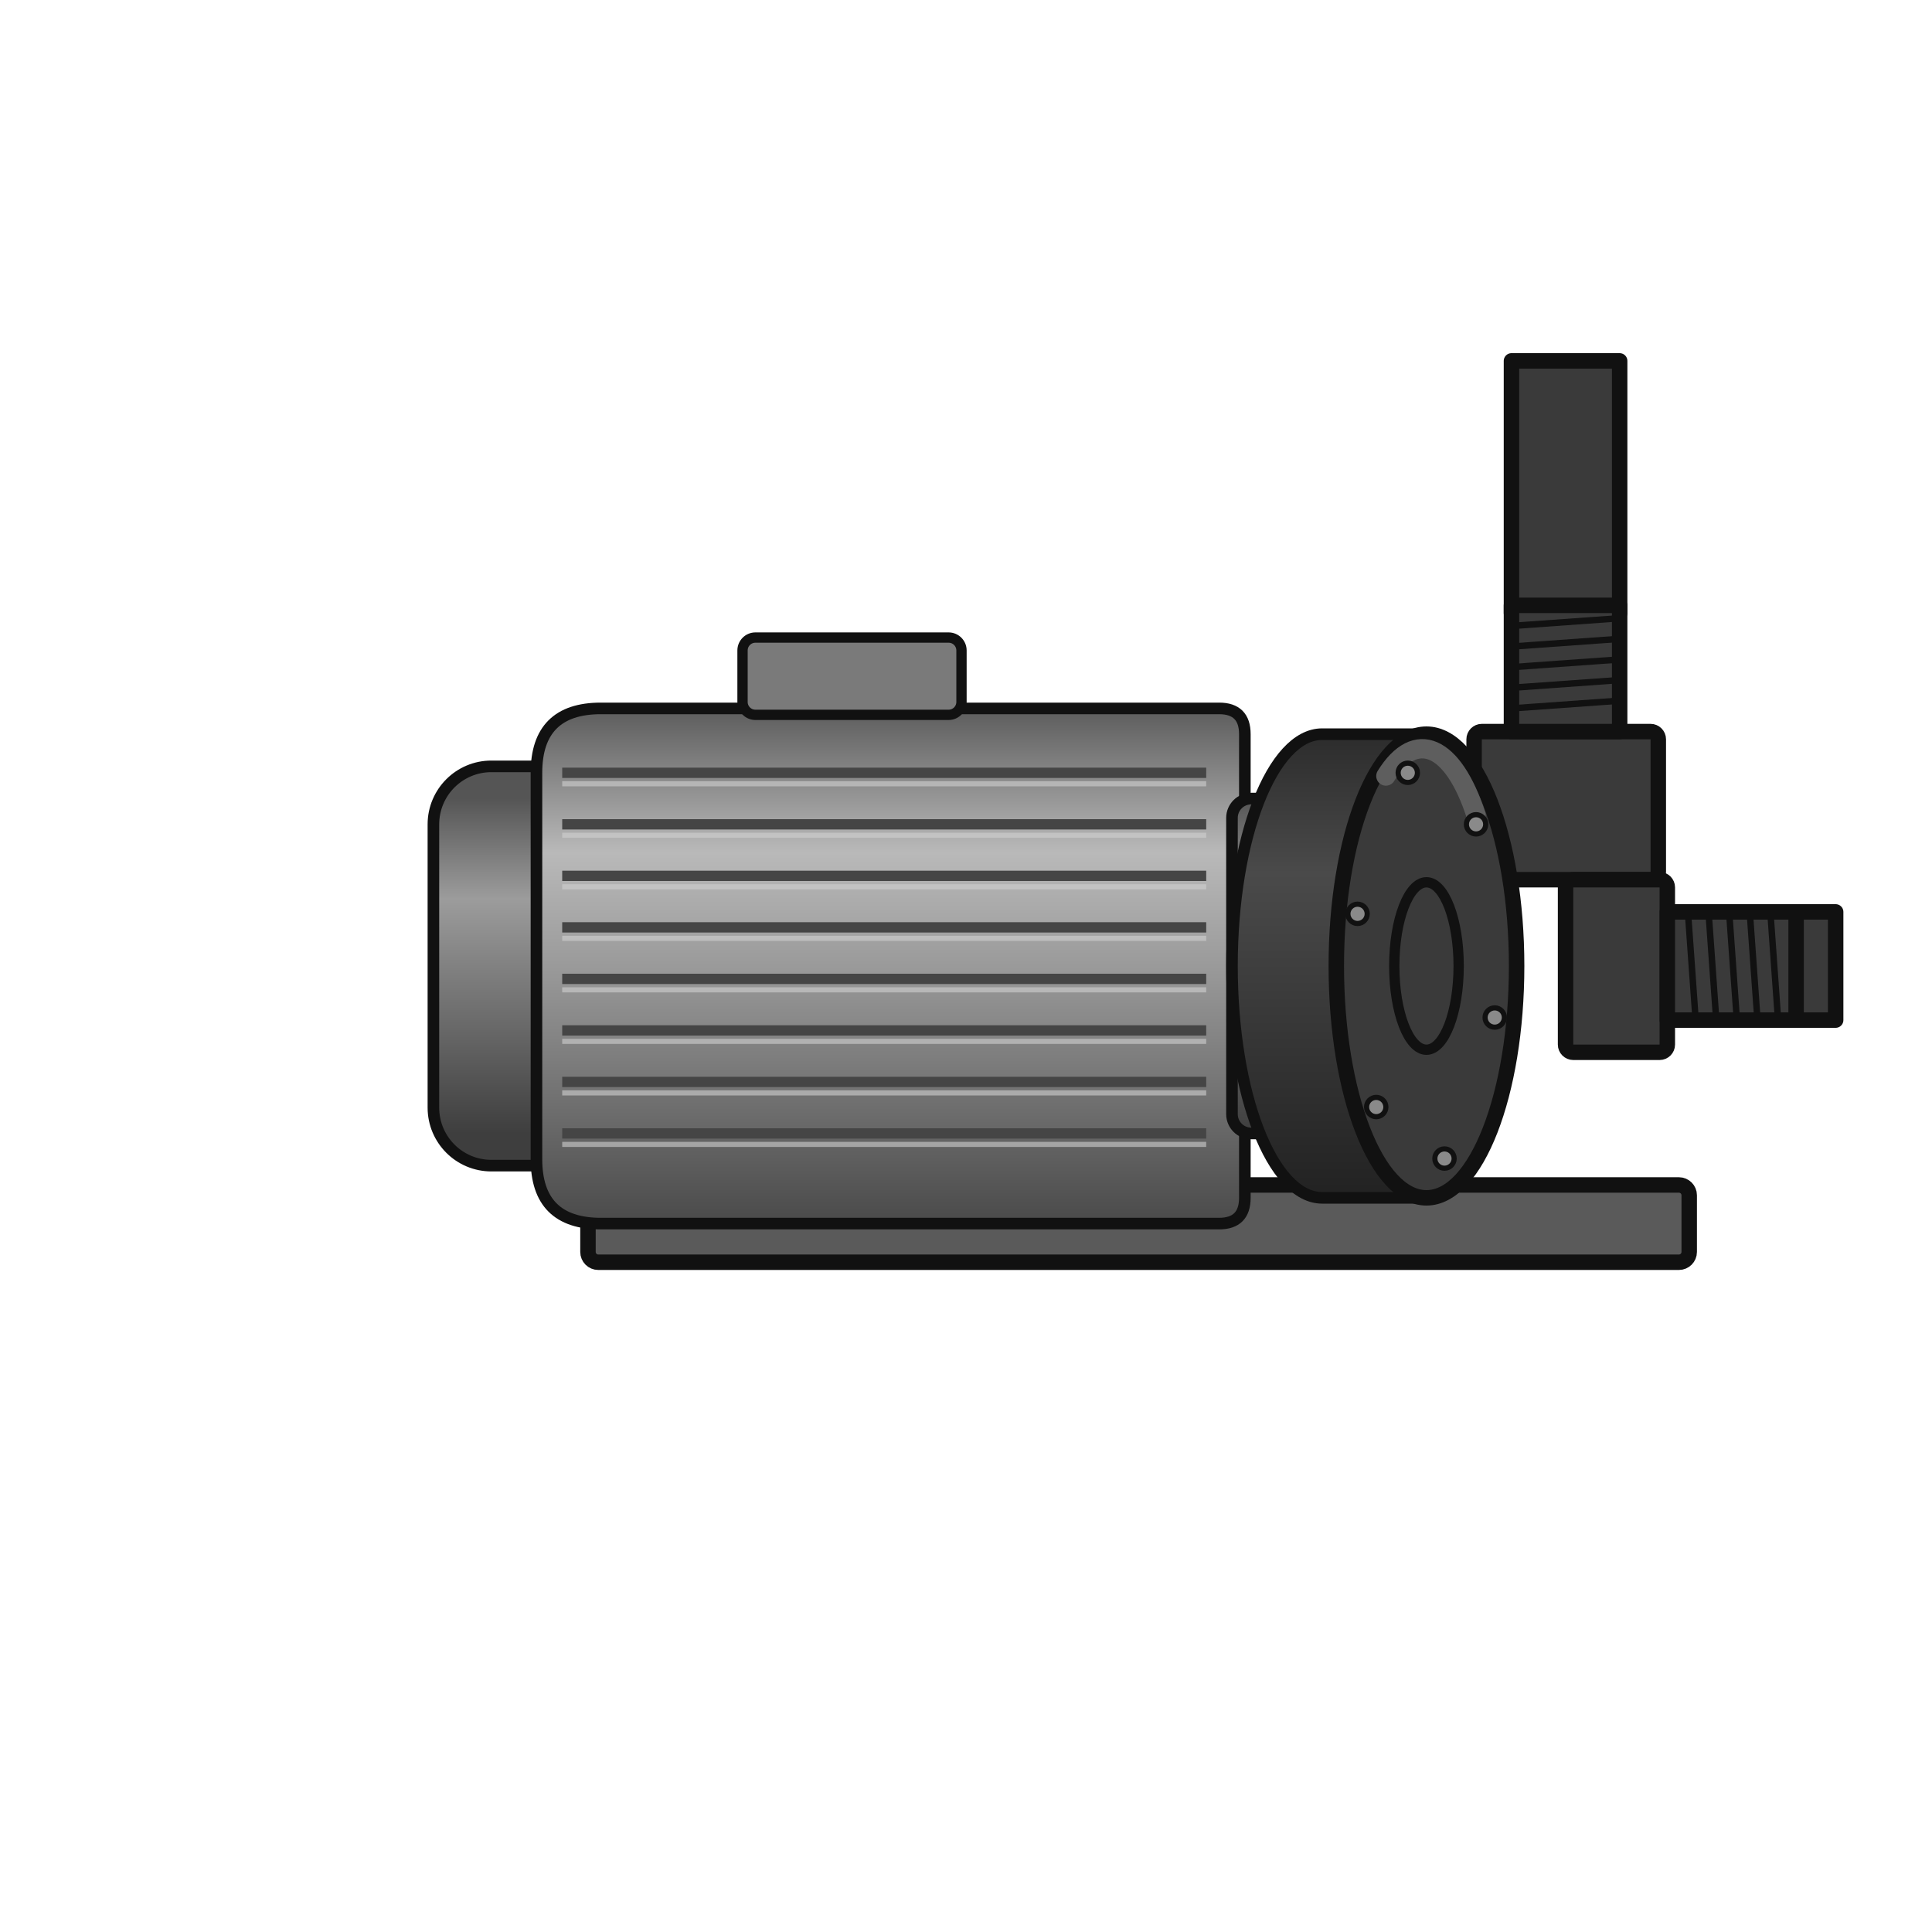
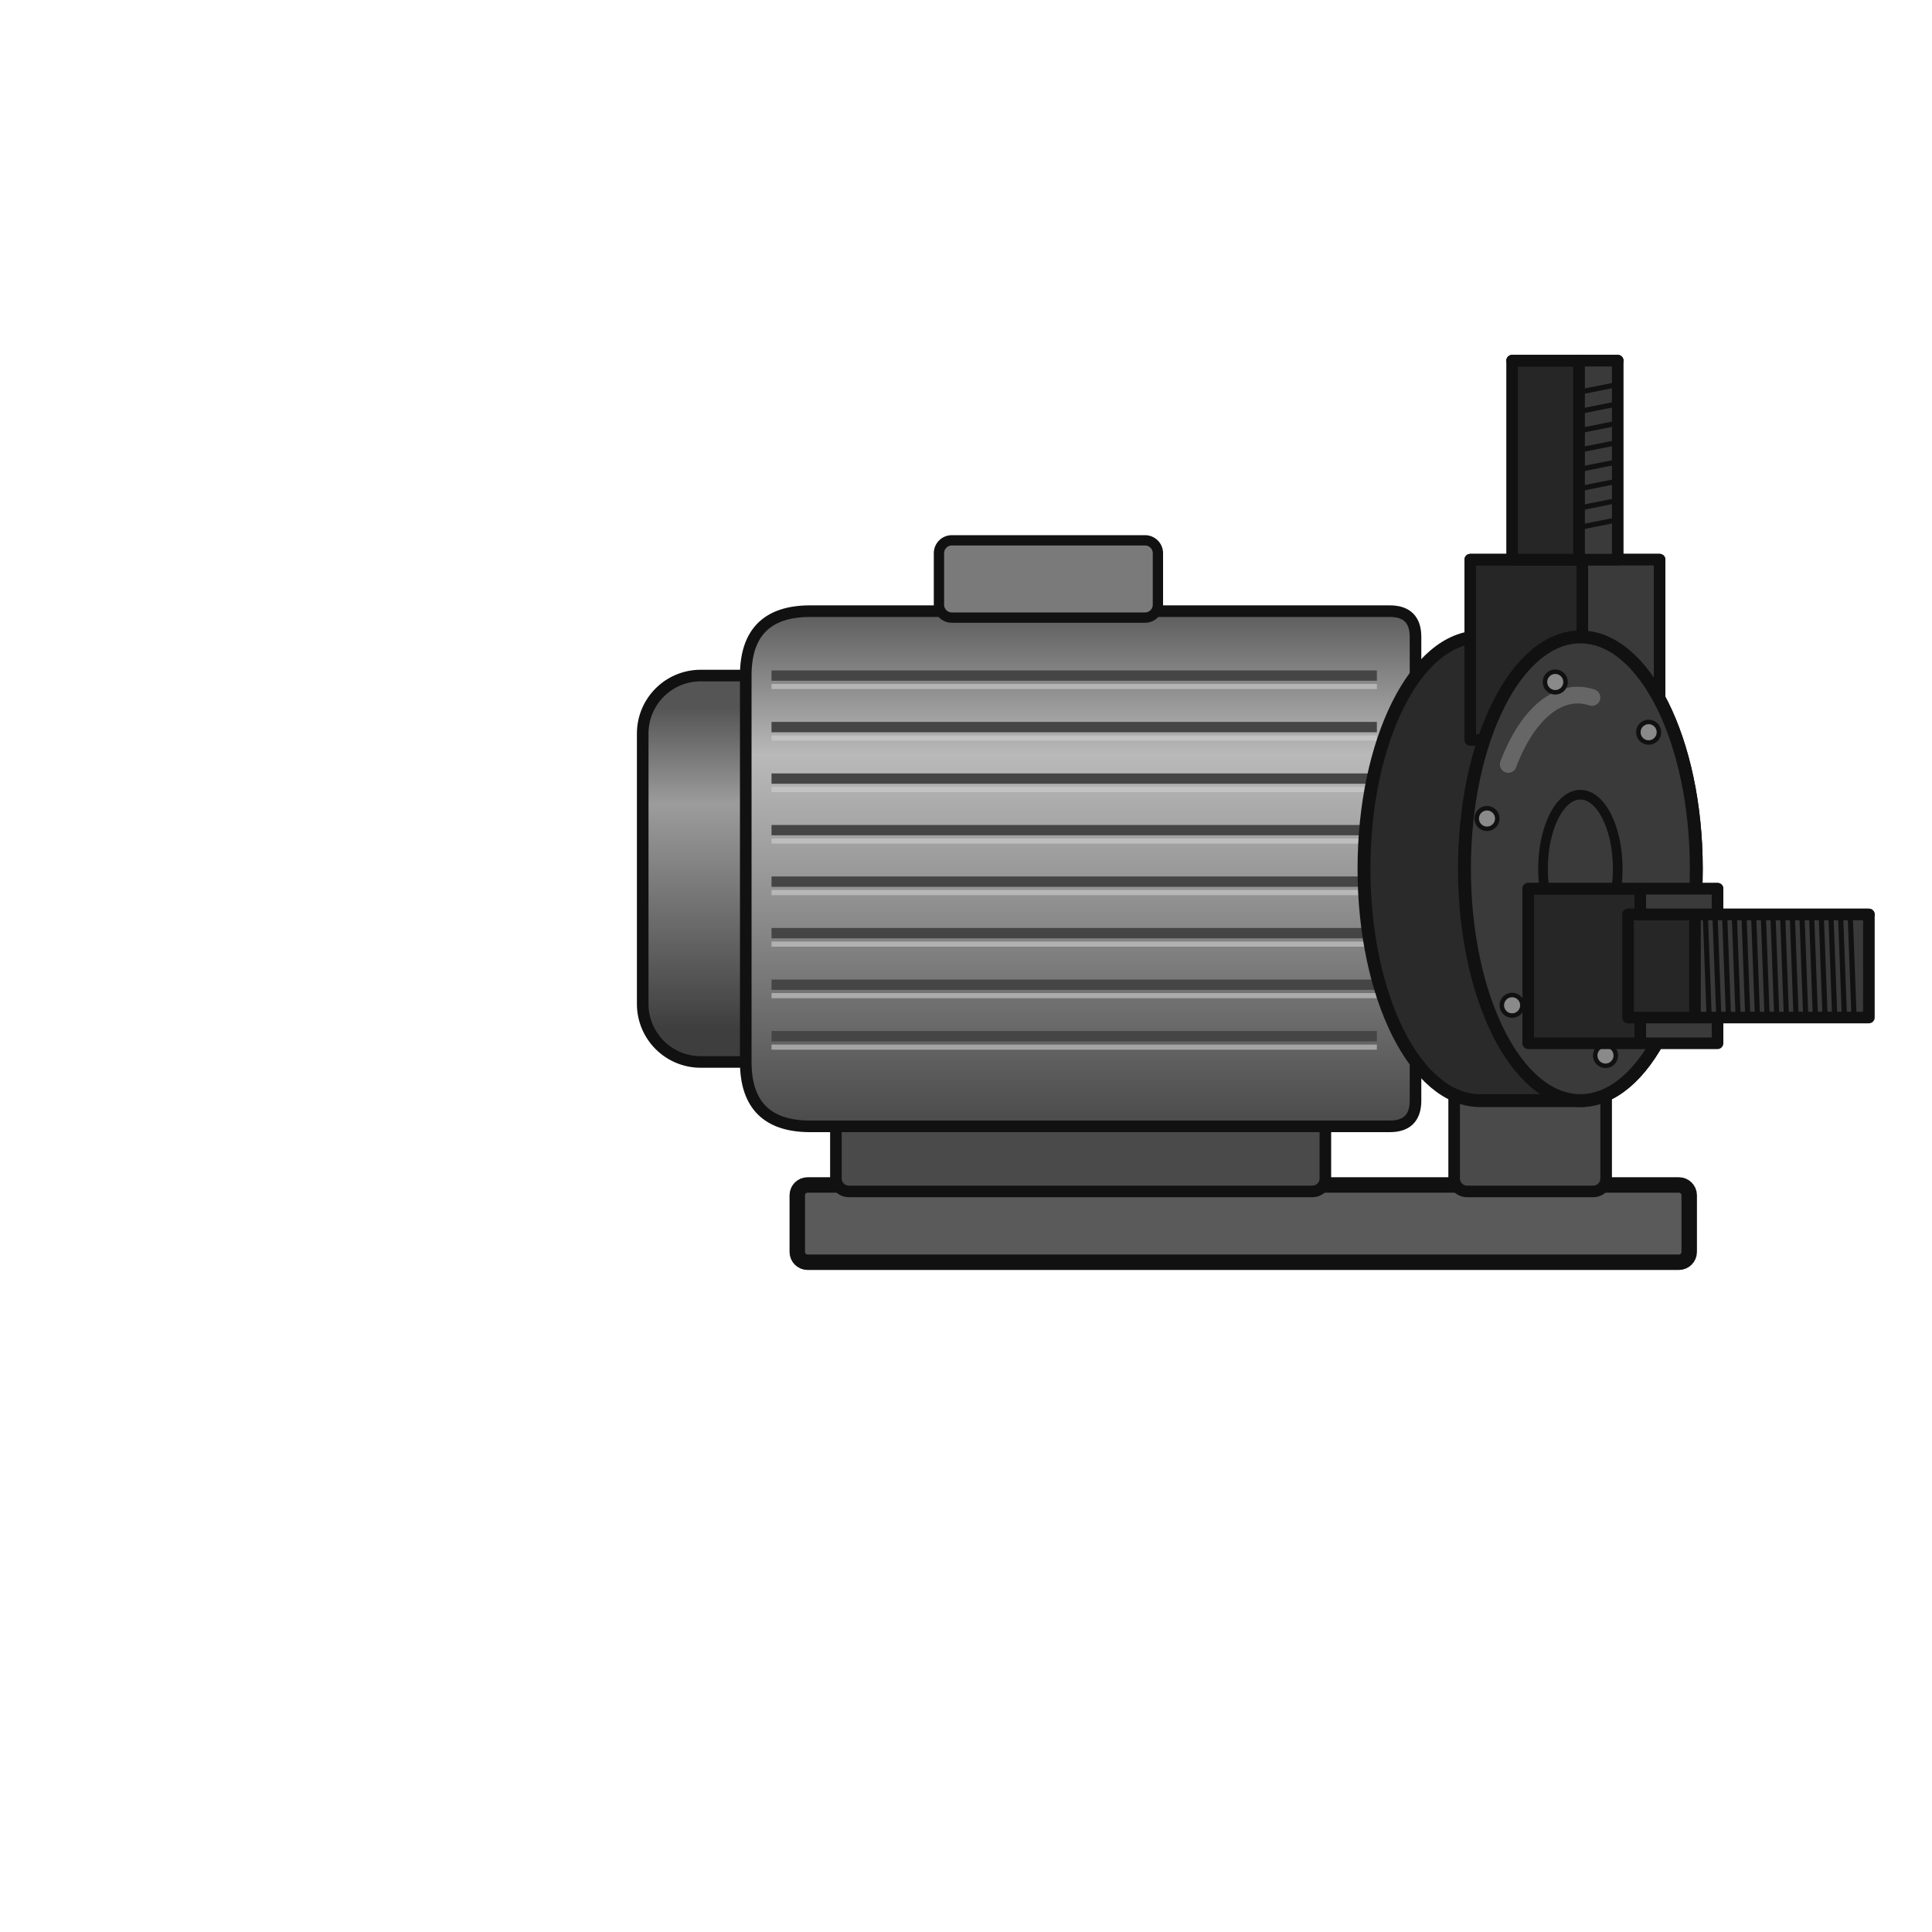
<svg xmlns="http://www.w3.org/2000/svg" viewBox="0 0 300 300" data-pump-standard="1">
  <defs>
-     <linearGradient id="mb" x1="0" y1="-40" x2="0" y2="40" gradientUnits="userSpaceOnUse">
+     <linearGradient id="mb" x1="0" y1="94.9" x2="0" y2="174.9" gradientUnits="userSpaceOnUse">
      <stop offset="0" stop-color="#5c5c5c" />
      <stop offset="0.28" stop-color="#b9b9b9" />
      <stop offset="0.5" stop-color="#9a9a9a" />
      <stop offset="1" stop-color="#4a4a4a" />
    </linearGradient>
-     <linearGradient id="mn" x1="0" y1="-26" x2="0" y2="26" gradientUnits="userSpaceOnUse">
+     <linearGradient id="mn" x1="0" y1="109.9" x2="0" y2="159.9" gradientUnits="userSpaceOnUse">
      <stop offset="0" stop-color="#555555" />
      <stop offset="0.3" stop-color="#9c9c9c" />
      <stop offset="1" stop-color="#3e3e3e" />
    </linearGradient>
-     <linearGradient id="hd" x1="0" y1="-36" x2="0" y2="36" gradientUnits="userSpaceOnUse">
-       <stop offset="0" stop-color="#2c2c2c" />
-       <stop offset="0.3" stop-color="#4a4a4a" />
-       <stop offset="1" stop-color="#222222" />
-     </linearGradient>
  </defs>
-   <g transform="translate(178.3 94) scale(2)">
-     <rect x="-43.5" y="45.0" width="85.5" height="6.0" rx="0.8" fill="#5a5a5a" stroke="#111111" stroke-width="1.2" />
+   <rect x="123.8" y="184" width="138.5" height="12" rx="1.6" fill="#5a5a5a" stroke="#111111" stroke-width="2.4" />
+   <rect x="129.8" y="168.9" width="76" height="16.1" rx="2" fill="#4a4a4a" stroke="#111111" stroke-width="1.8" />
+   <rect x="225.8" y="162.9" width="23.6" height="22.1" rx="2" fill="#4a4a4a" stroke="#111111" stroke-width="1.8" />
+   <g stroke-linejoin="round">
+     <rect x="99.8" y="104.9" width="24" height="60" rx="9" fill="url(#mn)" stroke="#111111" stroke-width="1.8" />
+     <path d="M115.8 104.9 Q115.8 94.9 125.8 94.9 H215.8 Q219.8 94.9 219.8 98.9 V170.9 Q219.8 174.9 215.8 174.9 H125.8 Q115.8 174.9 115.8 164.9 Z" fill="url(#mb)" stroke="#111111" stroke-width="1.8" />
+     <line x1="119.8" y1="104.9" x2="213.8" y2="104.9" stroke="#454545" stroke-width="1.6" />
+     <line x1="119.8" y1="106.6" x2="213.8" y2="106.6" stroke="#d0d0d0" stroke-width="0.8" stroke-opacity="0.6" />
+     <line x1="119.8" y1="112.9" x2="213.8" y2="112.9" stroke="#454545" stroke-width="1.6" />
+     <line x1="119.8" y1="114.6" x2="213.8" y2="114.6" stroke="#d0d0d0" stroke-width="0.8" stroke-opacity="0.6" />
+     <line x1="119.8" y1="120.9" x2="213.8" y2="120.9" stroke="#454545" stroke-width="1.6" />
+     <line x1="119.8" y1="122.6" x2="213.8" y2="122.6" stroke="#d0d0d0" stroke-width="0.8" stroke-opacity="0.6" />
+     <line x1="119.8" y1="128.9" x2="213.8" y2="128.9" stroke="#454545" stroke-width="1.6" />
+     <line x1="119.8" y1="130.6" x2="213.8" y2="130.6" stroke="#d0d0d0" stroke-width="0.8" stroke-opacity="0.6" />
+     <line x1="119.8" y1="136.9" x2="213.8" y2="136.9" stroke="#454545" stroke-width="1.6" />
+     <line x1="119.8" y1="138.6" x2="213.8" y2="138.6" stroke="#d0d0d0" stroke-width="0.8" stroke-opacity="0.6" />
+     <line x1="119.8" y1="144.9" x2="213.8" y2="144.9" stroke="#454545" stroke-width="1.6" />
+     <line x1="119.8" y1="146.6" x2="213.8" y2="146.6" stroke="#d0d0d0" stroke-width="0.8" stroke-opacity="0.6" />
+     <line x1="119.8" y1="152.9" x2="213.8" y2="152.9" stroke="#454545" stroke-width="1.6" />
+     <line x1="119.8" y1="154.6" x2="213.8" y2="154.6" stroke="#d0d0d0" stroke-width="0.8" stroke-opacity="0.6" />
+     <line x1="119.8" y1="160.9" x2="213.8" y2="160.9" stroke="#454545" stroke-width="1.6" />
+     <line x1="119.8" y1="162.6" x2="213.8" y2="162.6" stroke="#d0d0d0" stroke-width="0.8" stroke-opacity="0.6" />
+     <rect x="145.8" y="83.9" width="34" height="12" rx="2" fill="#7a7a7a" stroke="#111111" stroke-width="1.6" />
+     <rect x="217.8" y="109.9" width="16" height="50" rx="3" fill="url(#mn)" stroke="#111111" stroke-width="1.8" />
  </g>
-   <g transform="translate(221.5 150) rotate(0)" stroke-linejoin="round">
-     <rect x="-154.2" y="-31" width="24" height="62" rx="9" fill="url(#mn)" stroke="#111111" stroke-width="1.8" />
-     <path d="M-138.2 -30 Q-138.2 -40 -128.2 -40 H-32.2 Q-28.2 -40 -28.2 -36 V36 Q-28.2 40 -32.2 40 H-128.2 Q-138.2 40 -138.2 30 Z" fill="url(#mb)" stroke="#111111" stroke-width="1.8" />
-     <line x1="-134.2" y1="-30" x2="-34.2" y2="-30" stroke="#454545" stroke-width="1.6" />
-     <line x1="-134.2" y1="-28.3" x2="-34.2" y2="-28.3" stroke="#d0d0d0" stroke-width="0.8" stroke-opacity="0.6" />
-     <line x1="-134.2" y1="-22" x2="-34.2" y2="-22" stroke="#454545" stroke-width="1.6" />
-     <line x1="-134.2" y1="-20.3" x2="-34.2" y2="-20.3" stroke="#d0d0d0" stroke-width="0.8" stroke-opacity="0.6" />
-     <line x1="-134.2" y1="-14" x2="-34.2" y2="-14" stroke="#454545" stroke-width="1.6" />
-     <line x1="-134.2" y1="-12.3" x2="-34.2" y2="-12.3" stroke="#d0d0d0" stroke-width="0.8" stroke-opacity="0.6" />
-     <line x1="-134.2" y1="-6" x2="-34.2" y2="-6" stroke="#454545" stroke-width="1.6" />
-     <line x1="-134.2" y1="-4.3" x2="-34.2" y2="-4.3" stroke="#d0d0d0" stroke-width="0.8" stroke-opacity="0.6" />
-     <line x1="-134.2" y1="2" x2="-34.2" y2="2" stroke="#454545" stroke-width="1.6" />
-     <line x1="-134.2" y1="3.7" x2="-34.2" y2="3.7" stroke="#d0d0d0" stroke-width="0.8" stroke-opacity="0.6" />
-     <line x1="-134.2" y1="10" x2="-34.2" y2="10" stroke="#454545" stroke-width="1.6" />
-     <line x1="-134.2" y1="11.7" x2="-34.2" y2="11.7" stroke="#d0d0d0" stroke-width="0.8" stroke-opacity="0.6" />
-     <line x1="-134.2" y1="18" x2="-34.2" y2="18" stroke="#454545" stroke-width="1.6" />
-     <line x1="-134.2" y1="19.7" x2="-34.2" y2="19.7" stroke="#d0d0d0" stroke-width="0.8" stroke-opacity="0.6" />
-     <line x1="-134.2" y1="26" x2="-34.2" y2="26" stroke="#454545" stroke-width="1.6" />
-     <line x1="-134.2" y1="27.7" x2="-34.2" y2="27.7" stroke="#d0d0d0" stroke-width="0.8" stroke-opacity="0.6" />
-     <rect x="-106.2" y="-51" width="34" height="12" rx="2" fill="#7a7a7a" stroke="#111111" stroke-width="1.6" />
-     <rect x="-30.2" y="-26" width="30" height="52" rx="3" fill="url(#mn)" stroke="#111111" stroke-width="1.8" />
-   </g>
-   <g transform="translate(221.5 150) rotate(0)" stroke-linejoin="round">
-     <path d="M-16.2 -36 H0 A14.0 36 0 0 1 0 36 H-16.2 A14.0 36 0 0 1 -16.2 -36 Z" fill="url(#hd)" stroke="#111111" stroke-width="1.8" />
-   </g>
-   <g transform="translate(178.3 94) scale(2)" stroke-linejoin="round">
-     <rect x="25.3" y="9.8" width="14.3" height="11.5" rx="0.6" fill="#3a3a3a" stroke="#111111" stroke-width="1.2" />
-     <rect x="32.4" y="21.3" width="7.9" height="13.4" rx="0.6" fill="#3a3a3a" stroke="#111111" stroke-width="1.2" />
-   </g>
-   <g transform="translate(221.5 150) rotate(0)">
-     <ellipse cx="0" cy="0" rx="14.0" ry="36" fill="#3a3a3a" stroke="#111111" stroke-width="2.4" />
-     <path d="M-6.3 -29.5 A11.2 31 0 0 1 7.7 -23.4" fill="none" stroke="#5e5e5e" stroke-width="3" stroke-linecap="round" />
-     <ellipse cx="0" cy="0" rx="5" ry="13" fill="#3a3a3a" stroke="#111111" stroke-width="1.6" />
-   </g>
-   <circle cx="232.1" cy="158.0" r="1.5" fill="#8a8a8a" stroke="#111111" stroke-width="0.8" />
-   <circle cx="224.3" cy="179.9" r="1.5" fill="#8a8a8a" stroke="#111111" stroke-width="0.8" />
-   <circle cx="213.7" cy="171.9" r="1.5" fill="#8a8a8a" stroke="#111111" stroke-width="0.8" />
-   <circle cx="210.8" cy="141.9" r="1.5" fill="#8a8a8a" stroke="#111111" stroke-width="0.8" />
-   <circle cx="218.6" cy="120.0" r="1.5" fill="#8a8a8a" stroke="#111111" stroke-width="0.8" />
-   <circle cx="229.2" cy="128.0" r="1.5" fill="#8a8a8a" stroke="#111111" stroke-width="0.8" />
-   <g transform="translate(178.3 94) scale(2)" stroke-linejoin="round">
-     <rect x="49.69" y="23.8" width="3.68" height="8.4" fill="#3a3a3a" stroke="#111111" stroke-width="1.2" />
-     <rect x="28.2" y="-18.98" width="8.4" height="19.58" fill="#3a3a3a" stroke="#111111" stroke-width="1.2" />
-     <rect x="40.3" y="23.8" width="10.0" height="8.4" rx="0.0" fill="#3a3a3a" stroke="#111111" stroke-width="1.2" />
-     <path d="M41.9 23.8 L42.5 32.2" stroke="#111111" stroke-width="0.5" />
-     <path d="M43.5 23.8 L44.1 32.2" stroke="#111111" stroke-width="0.5" />
-     <path d="M45.1 23.8 L45.7 32.2" stroke="#111111" stroke-width="0.5" />
-     <path d="M46.7 23.8 L47.3 32.2" stroke="#111111" stroke-width="0.5" />
-     <path d="M48.3 23.8 L48.9 32.2" stroke="#111111" stroke-width="0.5" />
-     <rect x="28.2" y="0.0" width="8.4" height="9.8" rx="0.0" fill="#3a3a3a" stroke="#111111" stroke-width="1.2" />
-     <path d="M28.2 1.6 L36.6 1.0" stroke="#111111" stroke-width="0.5" />
-     <path d="M28.2 3.2 L36.6 2.6" stroke="#111111" stroke-width="0.5" />
-     <path d="M28.2 4.8 L36.6 4.2" stroke="#111111" stroke-width="0.5" />
-     <path d="M28.2 6.4 L36.6 5.8" stroke="#111111" stroke-width="0.5" />
-     <path d="M28.2 8.0 L36.6 7.4" stroke="#111111" stroke-width="0.5" />
-   </g>
+   <path d="M229.8 98.9 L245.4 98.9 A18 36 0 0 1 245.4 170.9 L229.8 170.9 A18 36 0 0 1 229.8 98.9 Z" fill="#2a2a2a" stroke="#111111" stroke-width="2" />
+   <polygon points="245.7,86.9 228.3,86.9 228.3,114.9 245.7,114.9" fill="#262626" stroke="#111111" stroke-width="1.8" stroke-linejoin="round" />
+   <polygon points="228.3,86.9 240.3,86.9 257.7,86.9 245.7,86.9" fill="#4a4a4a" stroke="#111111" stroke-width="1.8" stroke-linejoin="round" />
+   <polygon points="245.7,86.9 257.7,86.9 257.7,114.9 245.7,114.9" fill="#3a3a3a" stroke="#111111" stroke-width="1.8" stroke-linejoin="round" />
+   <polygon points="245.2,56 234.8,56 234.8,86.9 245.2,86.9" fill="#262626" stroke="#111111" stroke-width="1.8" stroke-linejoin="round" />
+   <polygon points="234.8,56 240.8,56 251.2,56 245.2,56" fill="#4a4a4a" stroke="#111111" stroke-width="1.8" stroke-linejoin="round" />
+   <polygon points="245.2,56 251.2,56 251.2,86.9 245.2,86.9" fill="#3a3a3a" stroke="#111111" stroke-width="1.8" stroke-linejoin="round" />
+   <line x1="245.2" y1="60.9" x2="251.2" y2="59.7" stroke="#111111" stroke-width="0.8" />
+   <line x1="245.2" y1="63.9" x2="251.2" y2="62.7" stroke="#111111" stroke-width="0.8" />
+   <line x1="245.2" y1="66.9" x2="251.2" y2="65.7" stroke="#111111" stroke-width="0.8" />
+   <line x1="245.2" y1="69.9" x2="251.2" y2="68.7" stroke="#111111" stroke-width="0.8" />
+   <line x1="245.2" y1="72.9" x2="251.2" y2="71.7" stroke="#111111" stroke-width="0.8" />
+   <line x1="245.2" y1="75.9" x2="251.2" y2="74.7" stroke="#111111" stroke-width="0.8" />
+   <line x1="245.2" y1="78.9" x2="251.2" y2="77.7" stroke="#111111" stroke-width="0.8" />
+   <line x1="245.2" y1="81.9" x2="251.2" y2="80.7" stroke="#111111" stroke-width="0.8" />
+   <ellipse cx="245.4" cy="134.9" rx="18" ry="36" fill="#3a3a3a" stroke="#111111" stroke-width="2" />
+   <path d="M234.2 118.7 A13.5 27 0 0 1 247.2 108.3" fill="none" stroke="#666666" stroke-width="2.6" stroke-linecap="round" />
+   <ellipse cx="245.4" cy="134.9" rx="5.8" ry="11.5" fill="#3a3a3a" stroke="#111111" stroke-width="1.5" />
+   <circle cx="259.9" cy="142.7" r="1.6" fill="#8a8a8a" stroke="#111111" stroke-width="0.7" />
+   <circle cx="249.3" cy="163.9" r="1.6" fill="#8a8a8a" stroke="#111111" stroke-width="0.7" />
+   <circle cx="234.8" cy="156.1" r="1.6" fill="#8a8a8a" stroke="#111111" stroke-width="0.7" />
+   <circle cx="230.9" cy="127.1" r="1.6" fill="#8a8a8a" stroke="#111111" stroke-width="0.7" />
+   <circle cx="241.5" cy="105.9" r="1.6" fill="#8a8a8a" stroke="#111111" stroke-width="0.7" />
+   <circle cx="256" cy="113.7" r="1.6" fill="#8a8a8a" stroke="#111111" stroke-width="0.7" />
+   <polygon points="254.7,138 237.3,138 237.3,162 254.7,162" fill="#262626" stroke="#111111" stroke-width="1.8" stroke-linejoin="round" />
+   <polygon points="237.3,138 249.3,138 266.7,138 254.7,138" fill="#4a4a4a" stroke="#111111" stroke-width="1.8" stroke-linejoin="round" />
+   <polygon points="254.7,138 266.7,138 266.7,162 254.7,162" fill="#3a3a3a" stroke="#111111" stroke-width="1.8" stroke-linejoin="round" />
+   <polygon points="263.2,142 252.8,142 252.8,158 263.2,158" fill="#262626" stroke="#111111" stroke-width="1.8" stroke-linejoin="round" />
+   <polygon points="252.8,142 279.8,142 290.2,142 263.2,142" fill="#4a4a4a" stroke="#111111" stroke-width="1.8" stroke-linejoin="round" />
+   <polygon points="263.2,142 290.2,142 290.2,158 263.2,158" fill="#3a3a3a" stroke="#111111" stroke-width="1.8" stroke-linejoin="round" />
+   <line x1="264.8" y1="142" x2="265.4" y2="158" stroke="#111111" stroke-width="0.8" />
+   <line x1="266.3" y1="142" x2="266.9" y2="158" stroke="#111111" stroke-width="0.8" />
+   <line x1="267.8" y1="142" x2="268.4" y2="158" stroke="#111111" stroke-width="0.8" />
+   <line x1="269.3" y1="142" x2="269.9" y2="158" stroke="#111111" stroke-width="0.8" />
+   <line x1="270.8" y1="142" x2="271.4" y2="158" stroke="#111111" stroke-width="0.8" />
+   <line x1="272.3" y1="142" x2="272.9" y2="158" stroke="#111111" stroke-width="0.8" />
+   <line x1="273.8" y1="142" x2="274.4" y2="158" stroke="#111111" stroke-width="0.8" />
+   <line x1="275.3" y1="142" x2="275.9" y2="158" stroke="#111111" stroke-width="0.8" />
+   <line x1="276.8" y1="142" x2="277.4" y2="158" stroke="#111111" stroke-width="0.8" />
+   <line x1="278.3" y1="142" x2="278.9" y2="158" stroke="#111111" stroke-width="0.8" />
+   <line x1="279.8" y1="142" x2="280.4" y2="158" stroke="#111111" stroke-width="0.8" />
+   <line x1="281.3" y1="142" x2="281.9" y2="158" stroke="#111111" stroke-width="0.8" />
+   <line x1="282.8" y1="142" x2="283.4" y2="158" stroke="#111111" stroke-width="0.8" />
+   <line x1="284.3" y1="142" x2="284.9" y2="158" stroke="#111111" stroke-width="0.8" />
+   <line x1="285.8" y1="142" x2="286.4" y2="158" stroke="#111111" stroke-width="0.8" />
+   <line x1="287.3" y1="142" x2="287.9" y2="158" stroke="#111111" stroke-width="0.8" />
</svg>
